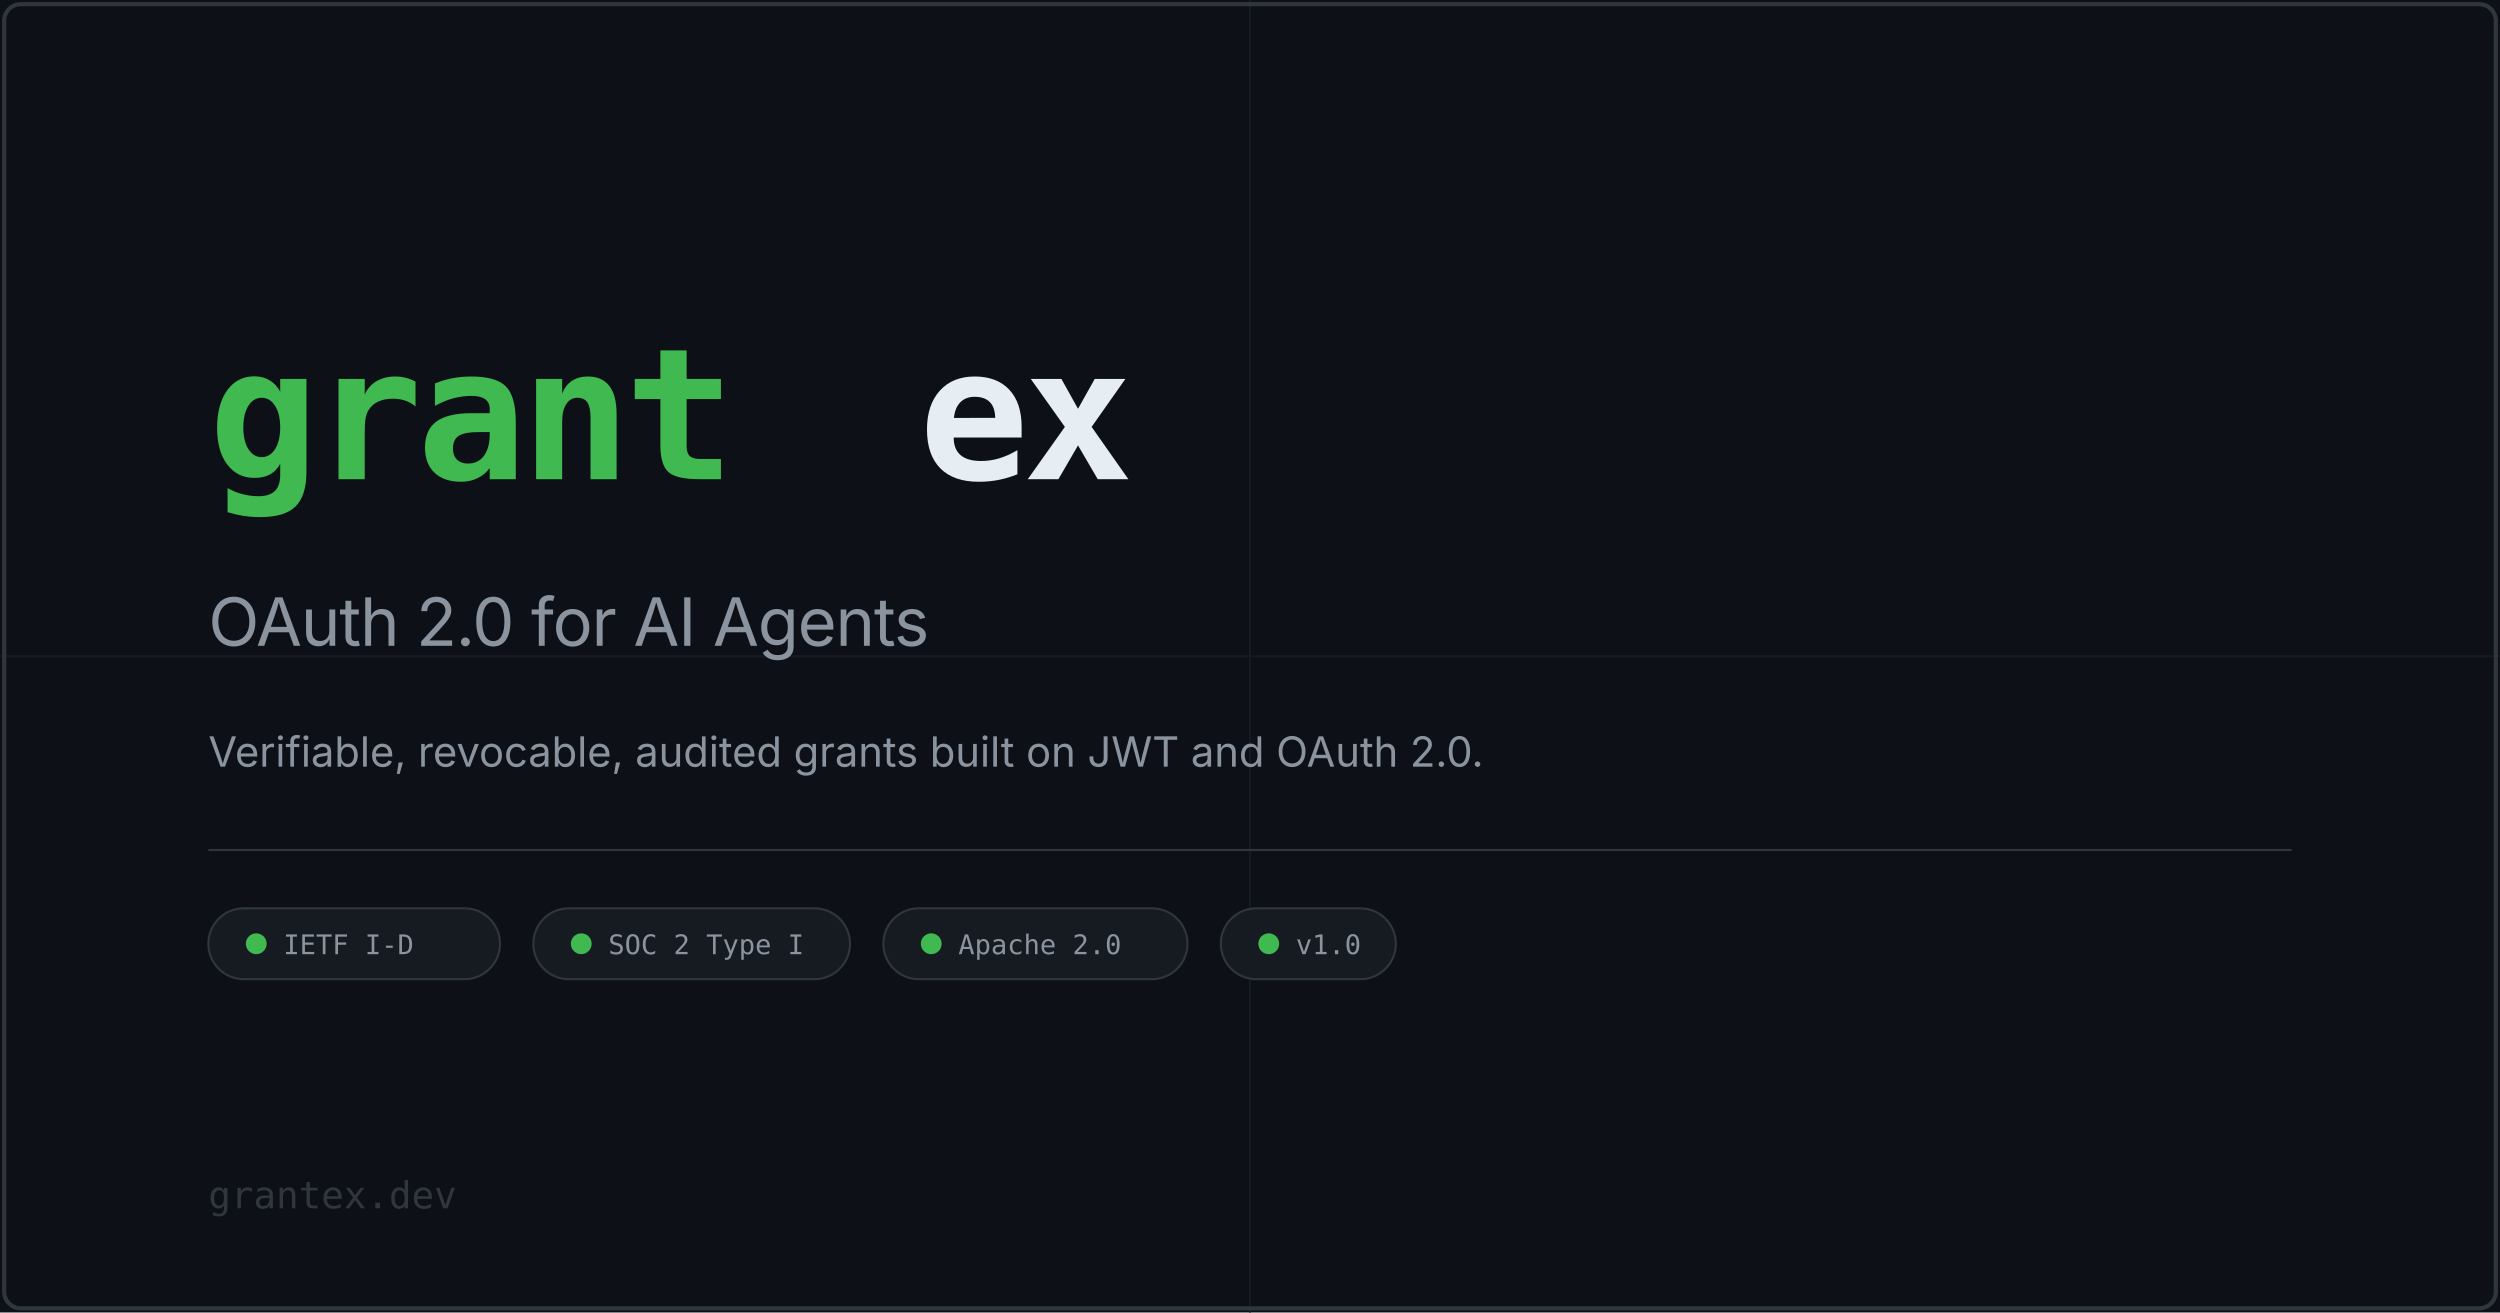
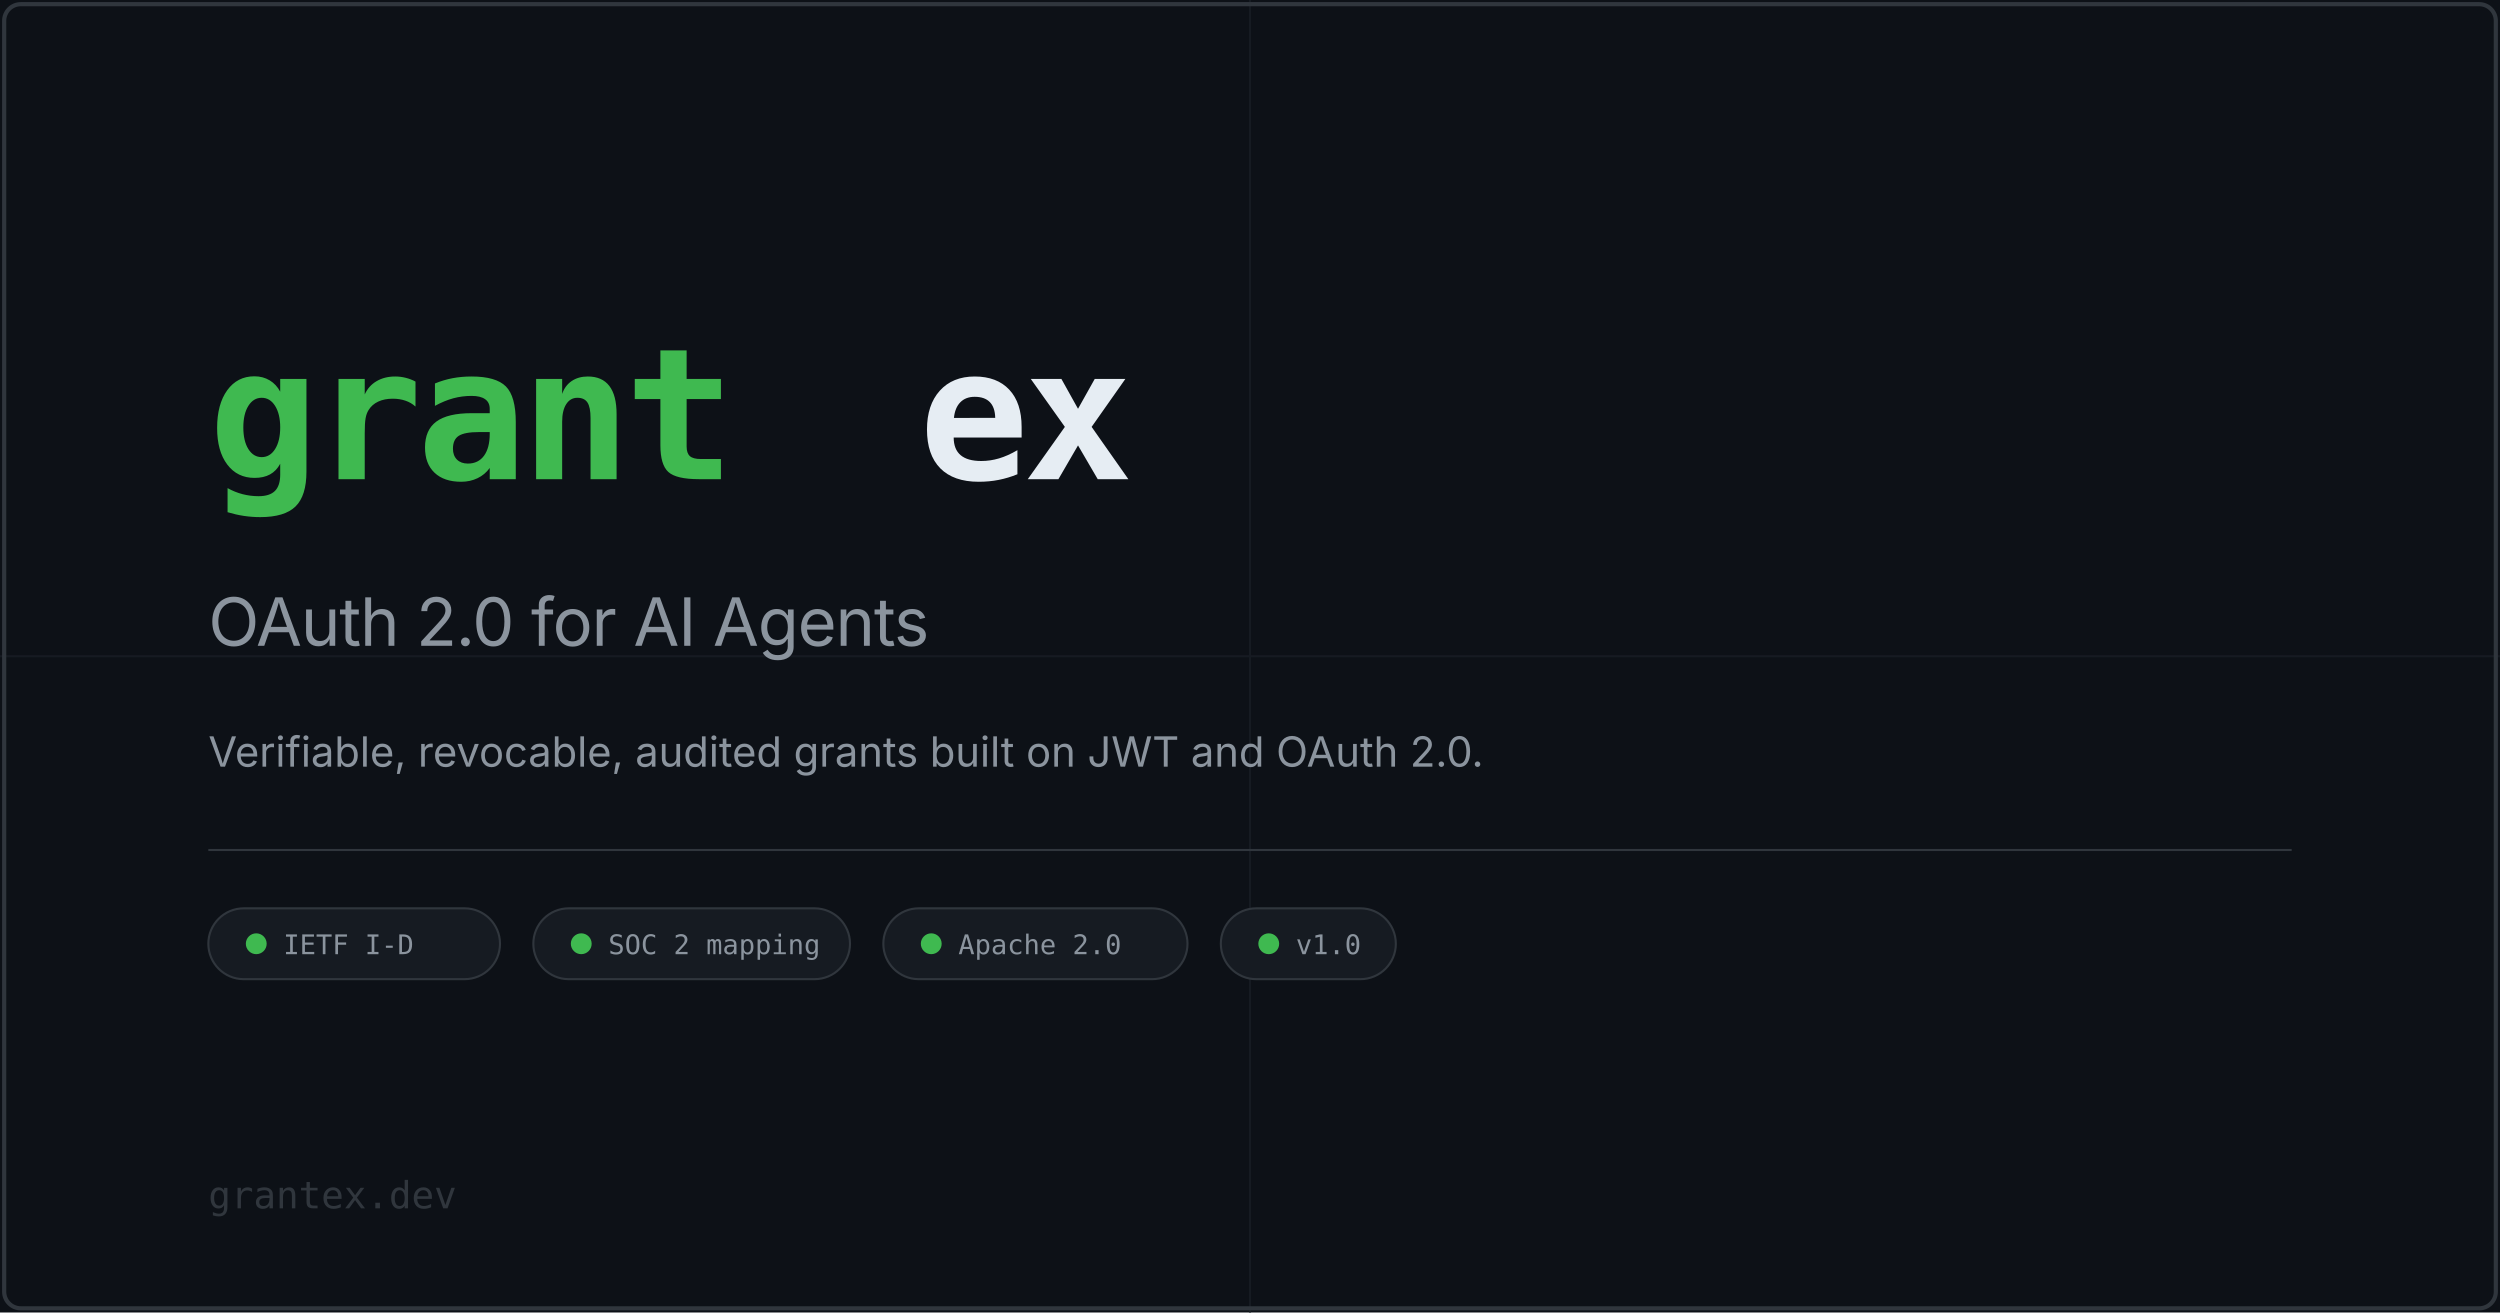
<svg xmlns="http://www.w3.org/2000/svg" width="1200" height="630" viewBox="0 0 1200 630">
  <rect width="1200" height="630" fill="#0d1117" />
  <line x1="0" y1="315" x2="1200" y2="315" stroke="#161b22" stroke-width="1" />
  <line x1="600" y1="0" x2="600" y2="630" stroke="#161b22" stroke-width="1" />
  <rect x="2" y="2" width="1196" height="626" rx="8" fill="none" stroke="#30363d" stroke-width="2" />
  <text x="100" y="230" font-family="'JetBrains Mono', 'Fira Code', monospace" font-size="88" font-weight="700" letter-spacing="-3" fill="#3fb950">grant</text>
  <text x="441" y="230" font-family="'JetBrains Mono', 'Fira Code', monospace" font-size="88" font-weight="700" letter-spacing="-3" fill="#e6edf3">ex</text>
  <text x="100" y="310" font-family="'Inter', system-ui, sans-serif" font-size="32" fill="#8b949e" letter-spacing="-0.5">OAuth 2.0 for AI Agents</text>
  <text x="100" y="368" font-family="'Inter', system-ui, sans-serif" font-size="20" fill="#8b949e">Verifiable, revocable, audited grants built on JWT and OAuth 2.0.</text>
  <line x1="100" y1="408" x2="1100" y2="408" stroke="#30363d" stroke-width="1" />
  <rect x="100" y="436" width="140" height="34" rx="17" fill="#161b22" stroke="#30363d" stroke-width="1" />
  <circle cx="123" cy="453" r="5" fill="#3fb950" />
  <text x="136" y="458" font-family="'JetBrains Mono', monospace" font-size="13" fill="#8b949e">IETF I-D</text>
  <rect x="256" y="436" width="152" height="34" rx="17" fill="#161b22" stroke="#30363d" stroke-width="1" />
  <circle cx="279" cy="453" r="5" fill="#3fb950" />
-   <text x="292" y="458" font-family="'JetBrains Mono', monospace" font-size="13" fill="#8b949e">SOC 2 Type I</text>
+   <text x="292" y="458" font-family="'JetBrains Mono', monospace" font-size="13" fill="#8b949e">SOC 2 mapping</text>
  <rect x="424" y="436" width="146" height="34" rx="17" fill="#161b22" stroke="#30363d" stroke-width="1" />
  <circle cx="447" cy="453" r="5" fill="#3fb950" />
  <text x="460" y="458" font-family="'JetBrains Mono', monospace" font-size="13" fill="#8b949e">Apache 2.0</text>
  <rect x="586" y="436" width="84" height="34" rx="17" fill="#161b22" stroke="#30363d" stroke-width="1" />
  <circle cx="609" cy="453" r="5" fill="#3fb950" />
  <text x="622" y="458" font-family="'JetBrains Mono', monospace" font-size="13" fill="#8b949e">v1.0</text>
  <text x="100" y="580" font-family="'JetBrains Mono', monospace" font-size="18" fill="#30363d">grantex.dev</text>
</svg>
